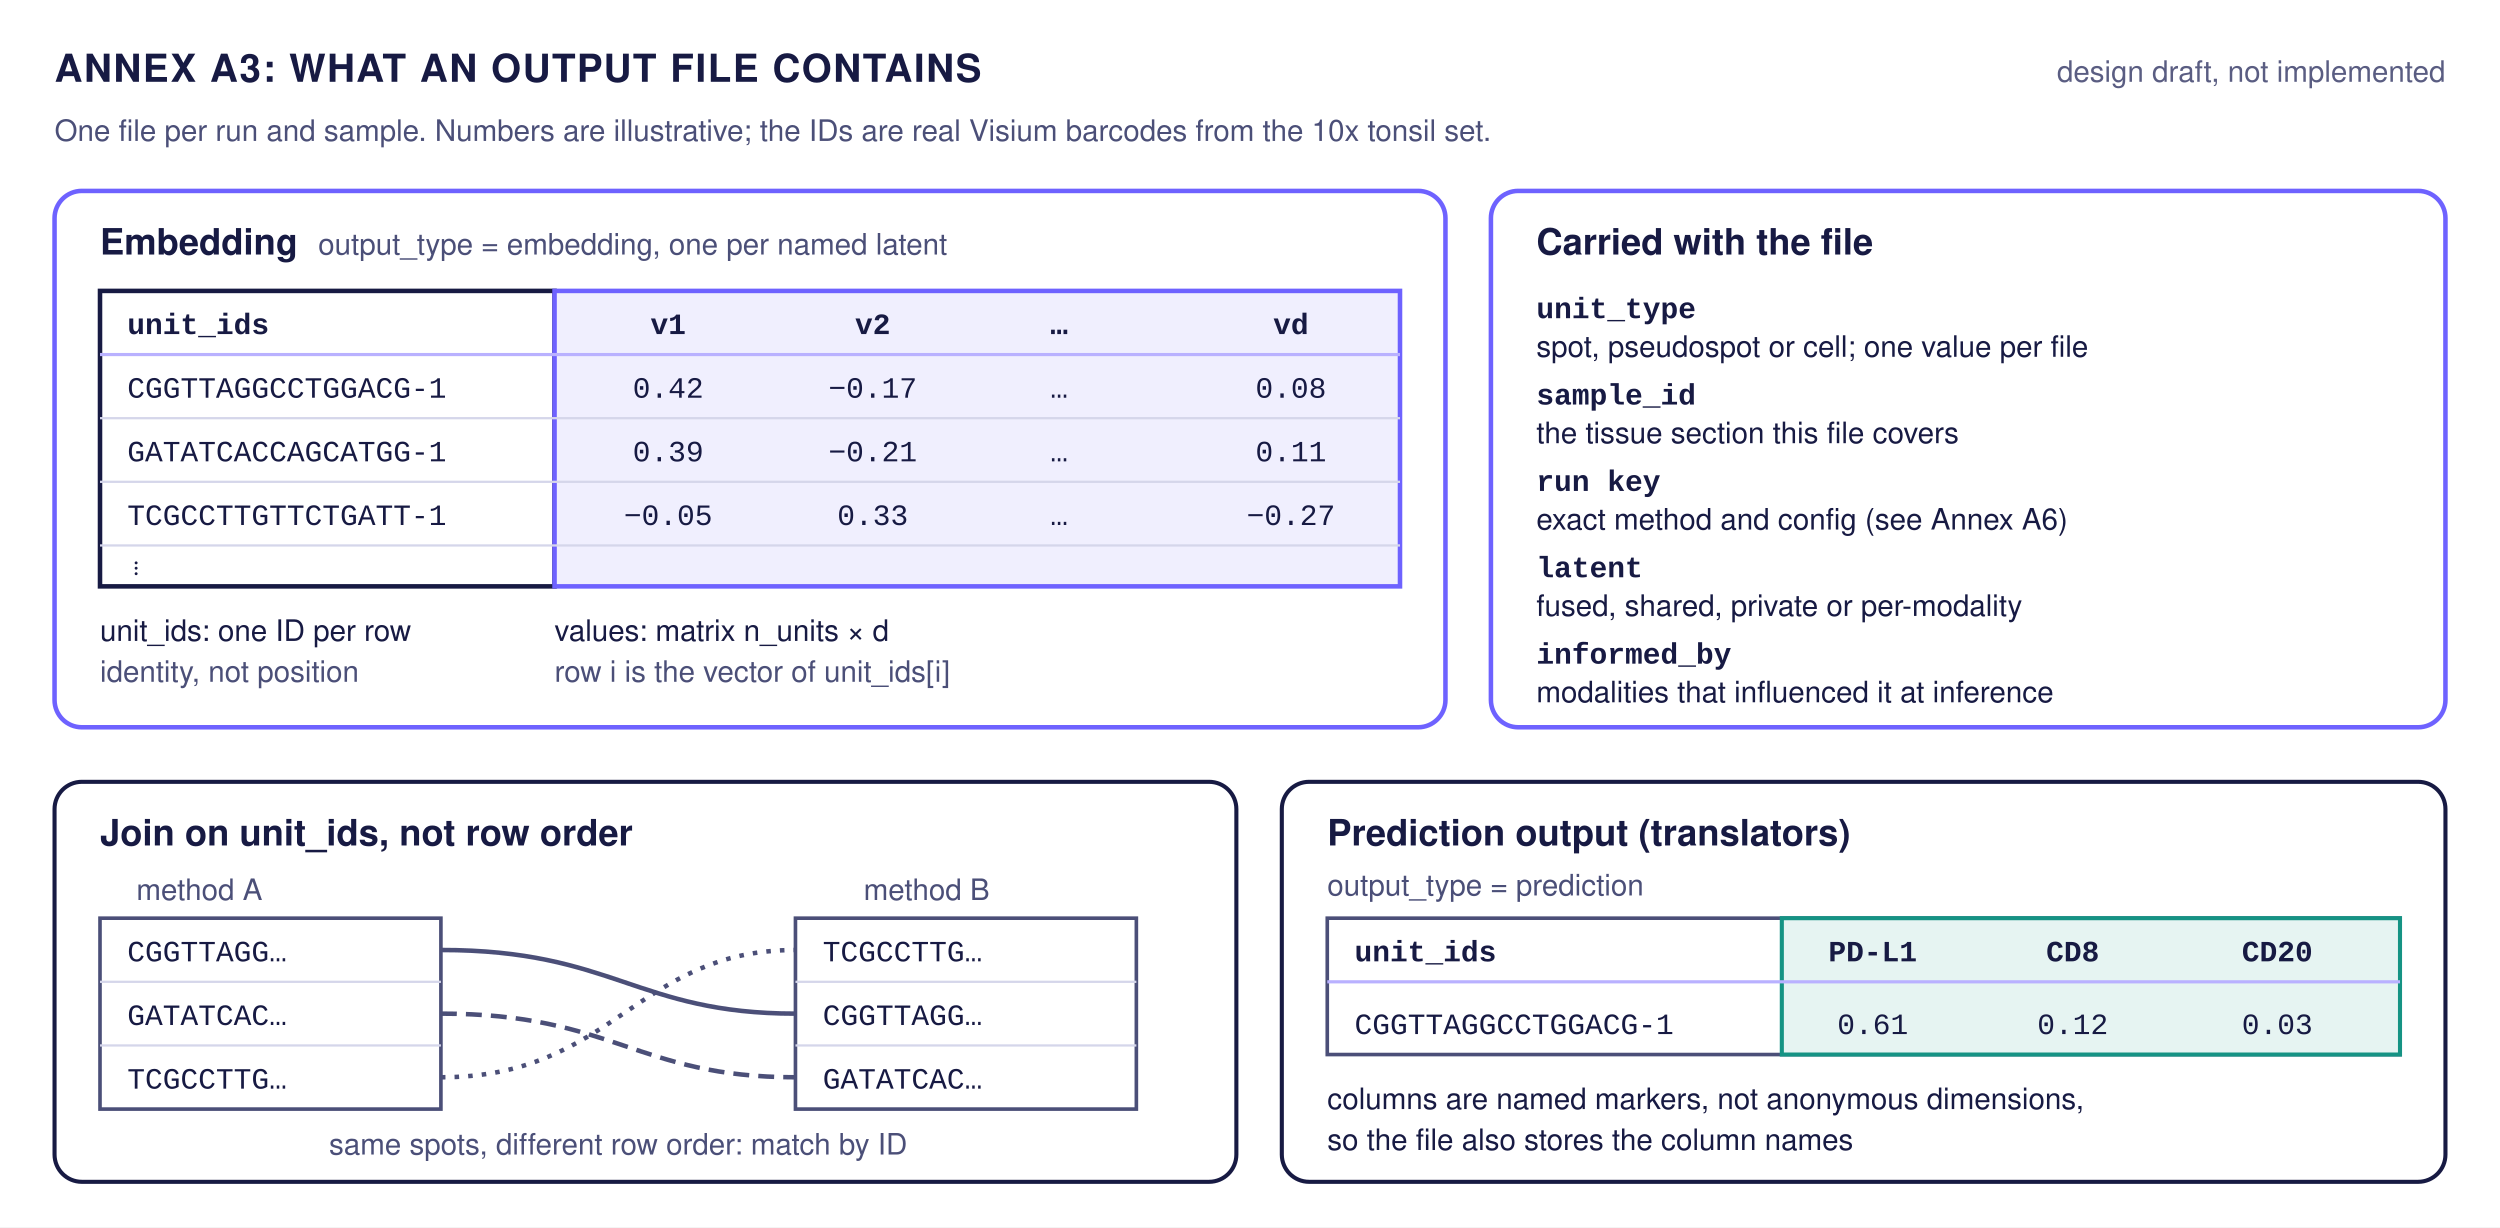
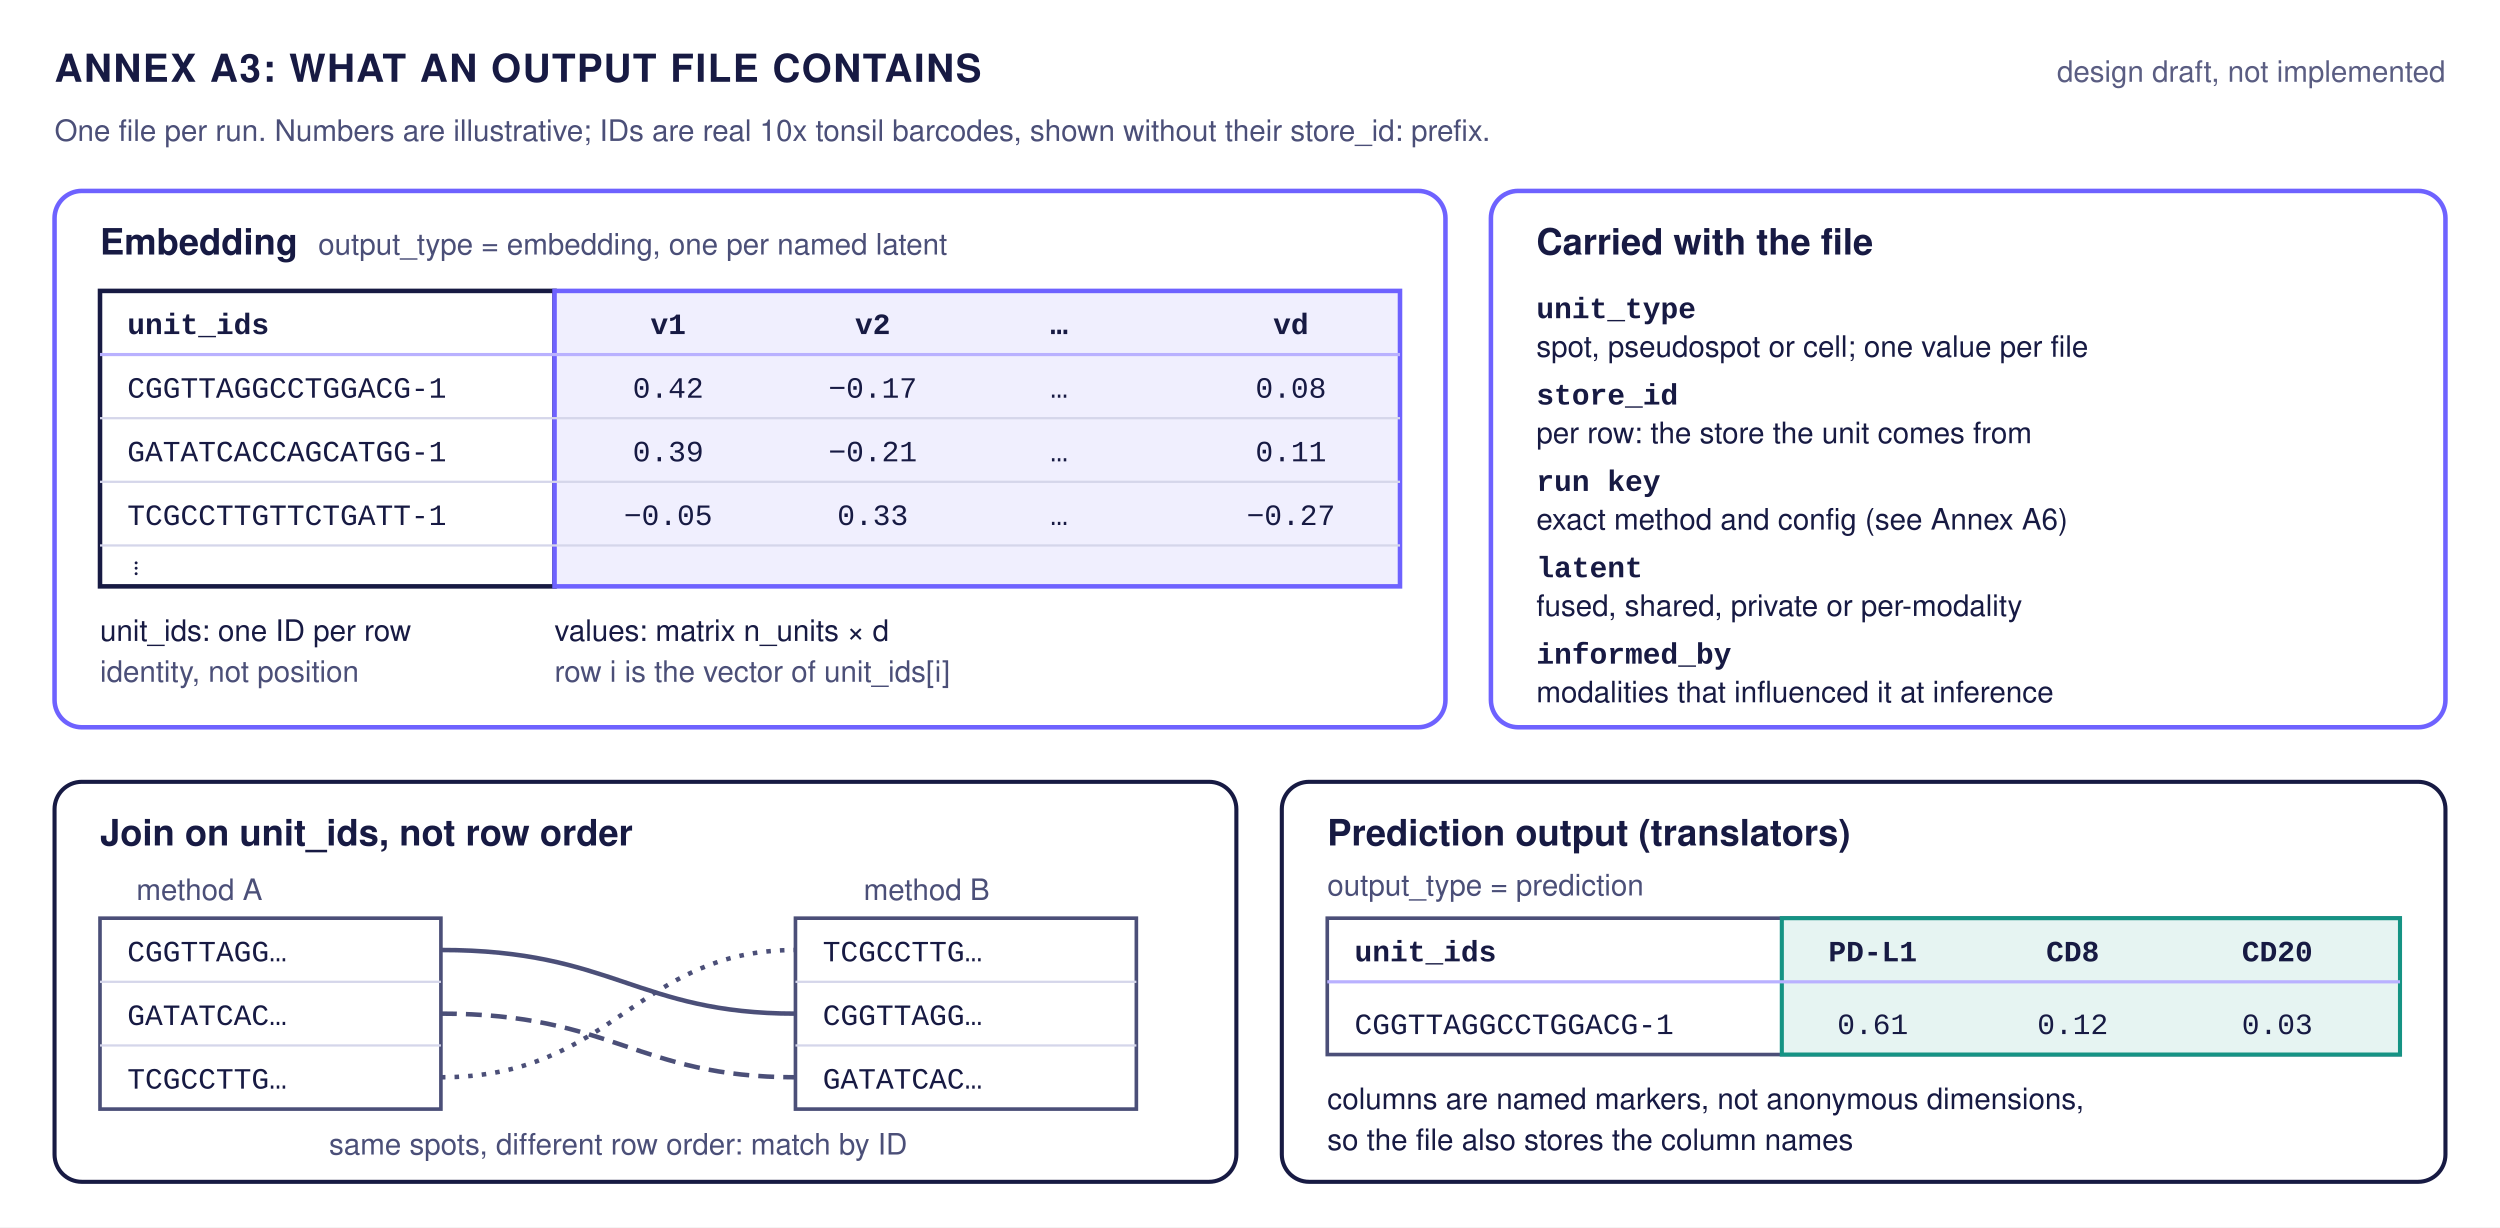
<svg xmlns="http://www.w3.org/2000/svg" viewBox="0 0 1100 540" width="1100" height="540" role="img" aria-labelledby="ttl desc">
  <style>
    text { fill: #171A43; font-family: "Helvetica Neue", Helvetica, Arial, "Liberation Sans", sans-serif; }
    .h  { font-size: 17px; font-weight: 700; letter-spacing: 0.04em; }
    .t  { font-size: 14px; font-weight: 700; }
    .t16{ font-size: 16px; font-weight: 700; }
    .s  { font-size: 13px; }
    .g  { font-size: 13px; fill: #4B4F78; }
    .n  { font-size: 13px; fill: #5A5D82; }
    .m  { font-size: 13px; font-weight: 500; font-family: Consolas, "Courier New", monospace; }
    .mb { font-size: 13px; font-weight: 700; font-family: Consolas, "Courier New", monospace; }
    .c  { text-anchor: middle; }
    .e  { text-anchor: end; }
  </style>
  <rect width="1100" height="540" fill="#FFFFFF" />
  <text class="h" x="24" y="36">ANNEX A3: WHAT AN OUTPUT FILE CONTAINS</text>
  <text class="n e" x="1076" y="36">design draft, not implemented</text>
-   <text class="g" x="24" y="62">One file per run and sample. Numbers are illustrative; the IDs are real Visium barcodes from the 10x tonsil set.</text>
+   <text class="g" x="24" y="62">One file per run. Numbers are illustrative; IDs are real 10x tonsil barcodes, shown without their store_id: prefix.</text>
  <rect x="24" y="84" width="612" height="236" rx="12" fill="#FFFFFF" stroke="#6E62FF" stroke-width="2" />
  <text class="t16" x="44" y="112">Embedding</text>
  <text class="g" x="140" y="112">output_type = embedding, one per named latent</text>
  <rect x="44" y="128" width="200" height="130" fill="#FFFFFF" stroke="#171A43" stroke-width="2" />
  <rect x="244" y="128" width="372" height="130" fill="#F0EFFE" stroke="#6E62FF" stroke-width="2" />
  <line x1="44" y1="156" x2="616" y2="156" stroke="#B9B1FF" stroke-width="1.4" />
  <line x1="44" y1="184" x2="616" y2="184" stroke="#D5D6EA" stroke-width="1" />
  <line x1="44" y1="212" x2="616" y2="212" stroke="#D5D6EA" stroke-width="1" />
  <line x1="44" y1="240" x2="616" y2="240" stroke="#D5D6EA" stroke-width="1" />
  <text class="mb" x="56" y="147">unit_ids</text>
  <text class="mb c" x="294" y="147">v1</text>
  <text class="mb c" x="384" y="147">v2</text>
  <text class="mb c" x="466" y="147">…</text>
  <text class="mb c" x="568" y="147">vd</text>
  <text class="m" x="56" y="175">CGGTTAGGCCTGGACG-1</text>
  <text class="m" x="56" y="203">GATATCACCAGCATGG-1</text>
  <text class="m" x="56" y="231">TCGCCTTGTTCTGATT-1</text>
  <text class="m" x="56" y="253">⋮</text>
  <text class="m c" x="294" y="175">0.42</text>
  <text class="m c" x="384" y="175">−0.17</text>
  <text class="m c" x="466" y="175">…</text>
  <text class="m c" x="568" y="175">0.08</text>
  <text class="m c" x="294" y="203">0.39</text>
  <text class="m c" x="384" y="203">−0.21</text>
  <text class="m c" x="466" y="203">…</text>
  <text class="m c" x="568" y="203">0.11</text>
  <text class="m c" x="294" y="231">−0.05</text>
  <text class="m c" x="384" y="231">0.33</text>
  <text class="m c" x="466" y="231">…</text>
  <text class="m c" x="568" y="231">−0.27</text>
  <text class="s" x="44" y="282">unit_ids: one ID per row</text>
  <text class="g" x="44" y="300">identity, not position</text>
  <text class="s" x="244" y="282">values: matrix n_units × d</text>
  <text class="g" x="244" y="300">row i is the vector of unit_ids[i]</text>
  <rect x="656" y="84" width="420" height="236" rx="12" fill="#FFFFFF" stroke="#6E62FF" stroke-width="2" />
  <text class="t16" x="676" y="112">Carried with the file</text>
  <text class="mb" x="676" y="140">unit_type</text>
  <text class="s" x="676" y="157">spot, pseudospot or cell; one value per file</text>
-   <text class="mb" x="676" y="178">sample_id</text>
-   <text class="s" x="676" y="195">the tissue section this file covers</text>
+   <text class="mb" x="676" y="178">store_id</text>
+   <text class="s" x="676" y="195">per row: the store the unit comes from</text>
  <text class="mb" x="676" y="216">run key</text>
  <text class="s" x="676" y="233">exact method and config (see Annex A6)</text>
  <text class="mb" x="676" y="254">latent</text>
  <text class="s" x="676" y="271">fused, shared, private or per-modality</text>
  <text class="mb" x="676" y="292">informed_by</text>
  <text class="s" x="676" y="309">modalities that influenced it at inference</text>
  <rect x="24" y="344" width="520" height="176" rx="12" fill="#FFFFFF" stroke="#171A43" stroke-width="1.8" />
  <text class="t16" x="44" y="372">Join on unit_ids, not row order</text>
  <text class="g" x="60" y="396">method A</text>
  <text class="g" x="380" y="396">method B</text>
  <rect x="44" y="404" width="150" height="84" fill="#FFFFFF" stroke="#4B4F78" stroke-width="1.6" />
  <rect x="350" y="404" width="150" height="84" fill="#FFFFFF" stroke="#4B4F78" stroke-width="1.6" />
  <line x1="44" y1="432" x2="194" y2="432" stroke="#D5D6EA" />
  <line x1="44" y1="460" x2="194" y2="460" stroke="#D5D6EA" />
  <line x1="350" y1="432" x2="500" y2="432" stroke="#D5D6EA" />
  <line x1="350" y1="460" x2="500" y2="460" stroke="#D5D6EA" />
  <text class="m" x="56" y="423">CGGTTAGG…</text>
  <text class="m" x="56" y="451">GATATCAC…</text>
  <text class="m" x="56" y="479">TCGCCTTG…</text>
  <text class="m" x="362" y="423">TCGCCTTG…</text>
  <text class="m" x="362" y="451">CGGTTAGG…</text>
  <text class="m" x="362" y="479">GATATCAC…</text>
  <path d="M194,418 C270,418 280,446 350,446" fill="none" stroke="#4B4F78" stroke-width="2" />
  <path d="M194,446 C270,446 280,474 350,474" fill="none" stroke="#4B4F78" stroke-width="2" stroke-dasharray="7 4" />
  <path d="M194,474 C270,474 280,418 350,418" fill="none" stroke="#4B4F78" stroke-width="2" stroke-dasharray="2 4" />
  <text class="g c" x="272" y="508">same spots, different row order: match by ID</text>
  <rect x="564" y="344" width="512" height="176" rx="12" fill="#FFFFFF" stroke="#171A43" stroke-width="1.8" />
  <text class="t16" x="584" y="372">Prediction output (translators)</text>
  <text class="g" x="584" y="394">output_type = prediction</text>
  <rect x="584" y="404" width="472" height="60" fill="#FFFFFF" stroke="#4B4F78" stroke-width="1.6" />
  <rect x="784" y="404" width="272" height="60" fill="#E6F4F2" stroke="#159384" stroke-width="1.8" />
  <line x1="584" y1="432" x2="1056" y2="432" stroke="#B9B1FF" stroke-width="1.4" />
  <text class="mb" x="596" y="423">unit_ids</text>
  <text class="mb c" x="824" y="423">PD-L1</text>
  <text class="mb c" x="912" y="423">CD8</text>
  <text class="mb c" x="1002" y="423">CD20</text>
  <text class="m" x="596" y="455">CGGTTAGGCCTGGACG-1</text>
  <text class="m c" x="824" y="455">0.61</text>
  <text class="m c" x="912" y="455">0.12</text>
  <text class="m c" x="1002" y="455">0.03</text>
  <text class="s" x="584" y="488">columns are named markers, not anonymous dimensions,</text>
  <text class="s" x="584" y="506">so the file also stores the column names</text>
</svg>
